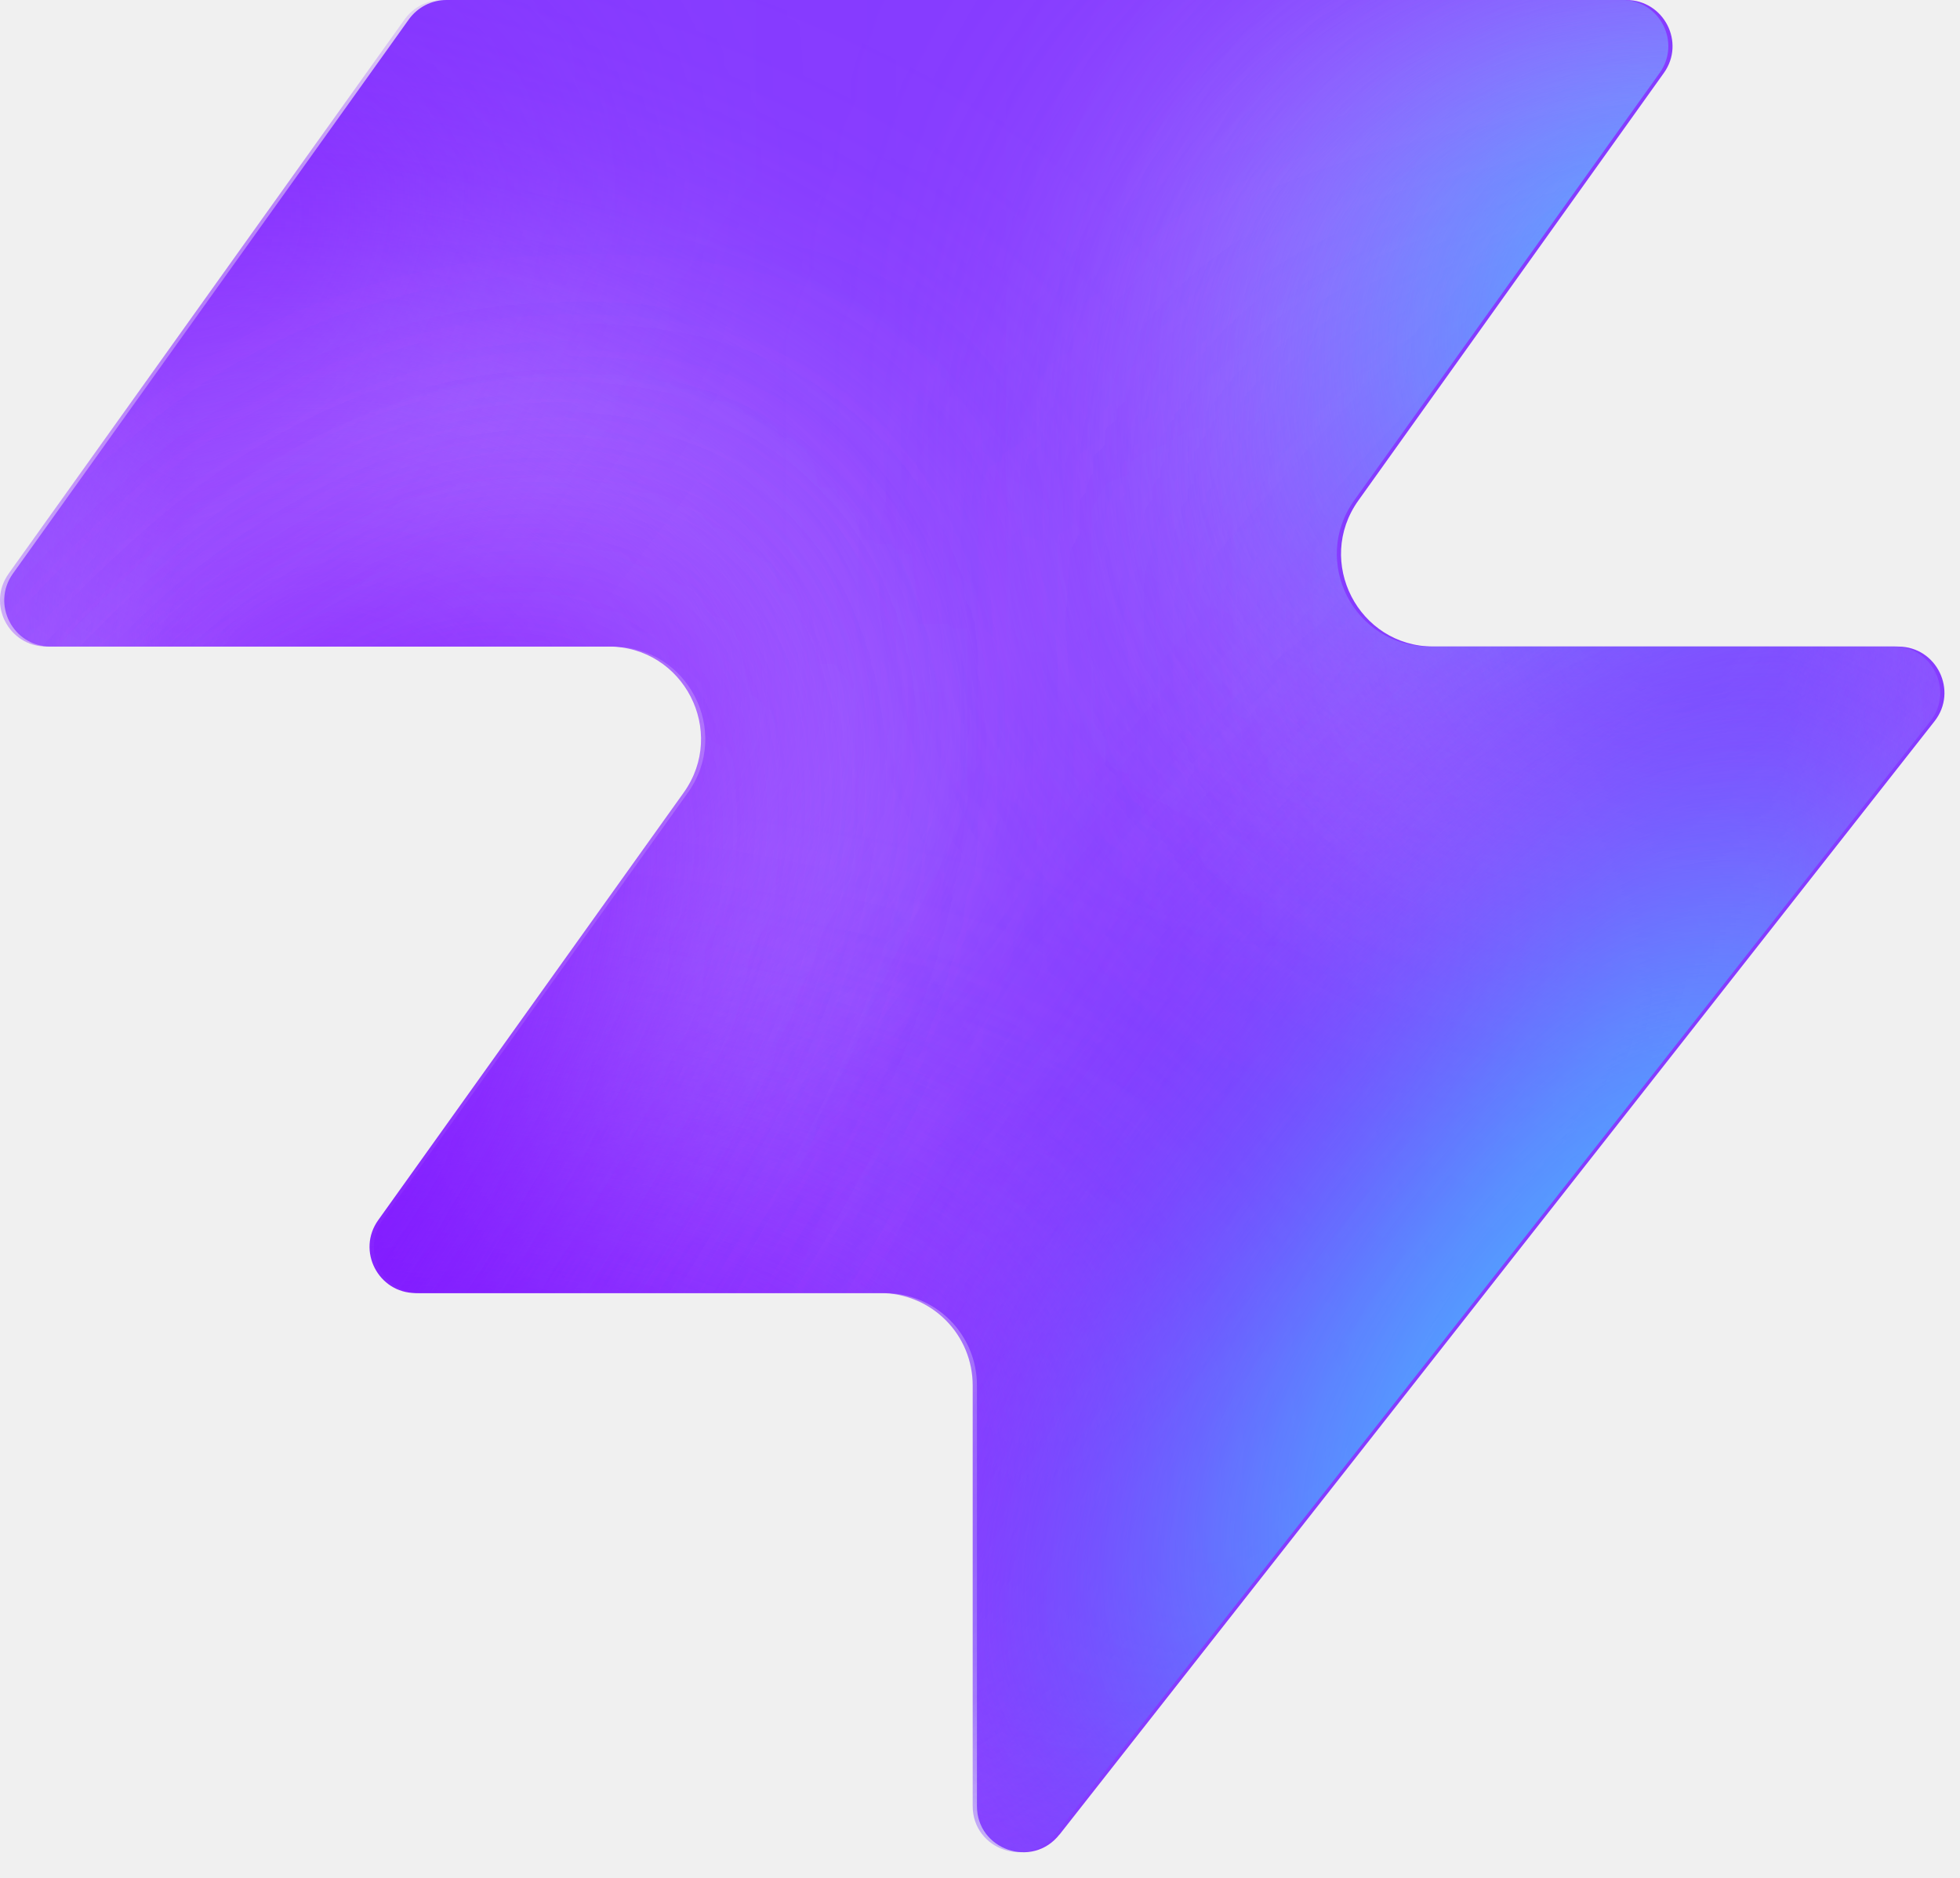
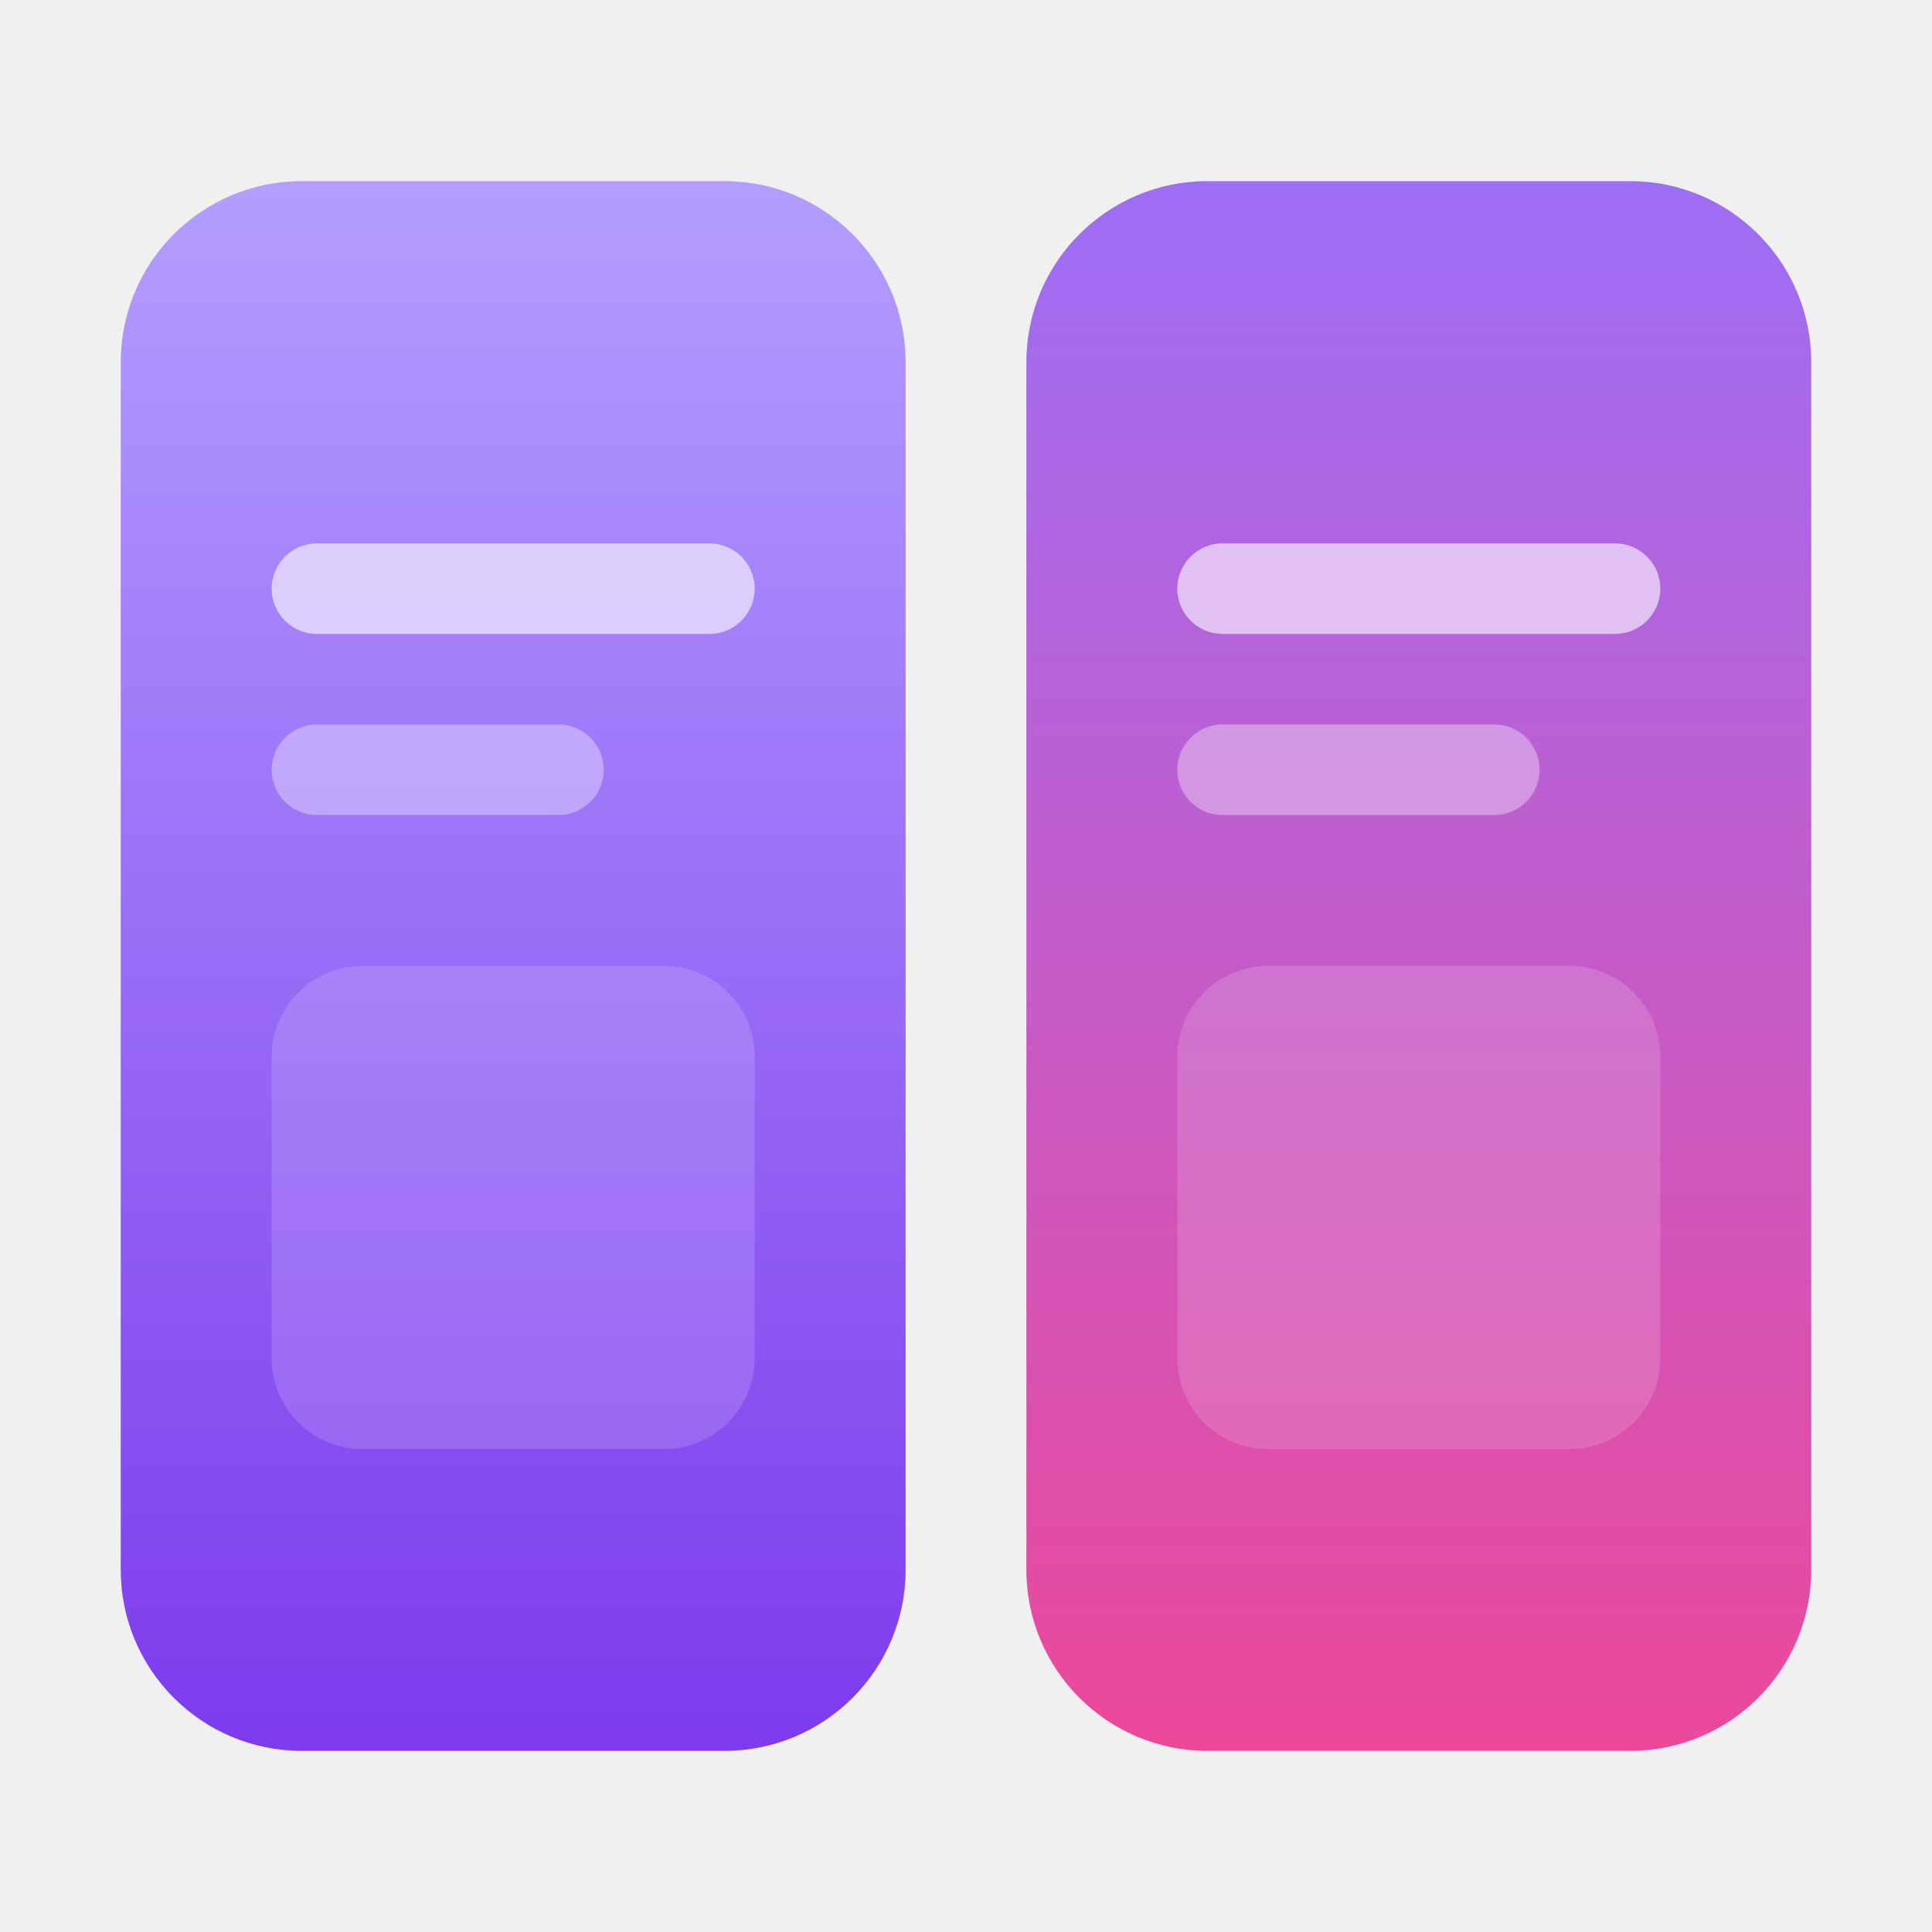
- <svg xmlns="http://www.w3.org/2000/svg" width="48" height="46" fill="none" viewBox="0 0 48 46">
-   <path fill="#863bff" d="M25.946 44.938c-.664.845-2.021.375-2.021-.698V33.937a2.26 2.26 0 0 0-2.262-2.262H10.287c-.92 0-1.456-1.04-.92-1.788l7.48-10.471c1.07-1.497 0-3.578-1.842-3.578H1.237c-.92 0-1.456-1.04-.92-1.788L10.013.474c.214-.297.556-.474.92-.474h28.894c.92 0 1.456 1.04.92 1.788l-7.48 10.471c-1.07 1.498 0 3.579 1.842 3.579h11.377c.943 0 1.473 1.088.89 1.83L25.947 44.94z" style="fill:#863bff;fill:color(display-p3 .525 .23 1);fill-opacity:1" />
-   <mask id="a" width="48" height="46" x="0" y="0" maskUnits="userSpaceOnUse" style="mask-type:alpha">
-     <path fill="#000" d="M25.842 44.938c-.664.844-2.021.375-2.021-.698V33.937a2.26 2.26 0 0 0-2.262-2.262H10.183c-.92 0-1.456-1.04-.92-1.788l7.48-10.471c1.07-1.498 0-3.579-1.842-3.579H1.133c-.92 0-1.456-1.04-.92-1.787L9.91.473c.214-.297.556-.474.92-.474h28.894c.92 0 1.456 1.04.92 1.788l-7.48 10.471c-1.07 1.498 0 3.578 1.842 3.578h11.377c.943 0 1.473 1.088.89 1.832L25.843 44.94z" style="fill:#000;fill-opacity:1" />
-   </mask>
-   <g mask="url(#a)">
-     <g filter="url(#b)">
-       <ellipse cx="5.508" cy="14.704" fill="#ede6ff" rx="5.508" ry="14.704" style="fill:#ede6ff;fill:color(display-p3 .927 .903 1);fill-opacity:1" transform="matrix(.00324 1 1 -.00324 -4.47 31.516)" />
-     </g>
-     <g filter="url(#c)">
-       <ellipse cx="10.399" cy="29.851" fill="#ede6ff" rx="10.399" ry="29.851" style="fill:#ede6ff;fill:color(display-p3 .927 .903 1);fill-opacity:1" transform="matrix(.00324 1 1 -.00324 -39.328 7.883)" />
-     </g>
-     <g filter="url(#d)">
-       <ellipse cx="5.508" cy="30.487" fill="#7e14ff" rx="5.508" ry="30.487" style="fill:#7e14ff;fill:color(display-p3 .492 .077 1);fill-opacity:1" transform="rotate(89.814 -25.913 -14.639)scale(1 -1)" />
-     </g>
-     <g filter="url(#e)">
-       <ellipse cx="5.508" cy="30.599" fill="#7e14ff" rx="5.508" ry="30.599" style="fill:#7e14ff;fill:color(display-p3 .492 .077 1);fill-opacity:1" transform="rotate(89.814 -32.644 -3.334)scale(1 -1)" />
-     </g>
-     <g filter="url(#f)">
-       <ellipse cx="5.508" cy="30.599" fill="#7e14ff" rx="5.508" ry="30.599" style="fill:#7e14ff;fill:color(display-p3 .492 .077 1);fill-opacity:1" transform="matrix(.00324 1 1 -.00324 -34.34 30.47)" />
-     </g>
-     <g filter="url(#g)">
-       <ellipse cx="14.072" cy="22.078" fill="#ede6ff" rx="14.072" ry="22.078" style="fill:#ede6ff;fill:color(display-p3 .927 .903 1);fill-opacity:1" transform="rotate(93.35 24.506 48.493)scale(-1 1)" />
-     </g>
-     <g filter="url(#h)">
-       <ellipse cx="3.47" cy="21.501" fill="#7e14ff" rx="3.47" ry="21.501" style="fill:#7e14ff;fill:color(display-p3 .492 .077 1);fill-opacity:1" transform="rotate(89.009 28.708 47.59)scale(-1 1)" />
-     </g>
-     <g filter="url(#i)">
-       <ellipse cx="3.47" cy="21.501" fill="#7e14ff" rx="3.47" ry="21.501" style="fill:#7e14ff;fill:color(display-p3 .492 .077 1);fill-opacity:1" transform="rotate(89.009 28.708 47.59)scale(-1 1)" />
-     </g>
-     <g filter="url(#j)">
-       <ellipse cx=".387" cy="8.972" fill="#7e14ff" rx="4.407" ry="29.108" style="fill:#7e14ff;fill:color(display-p3 .492 .077 1);fill-opacity:1" transform="rotate(39.51 .387 8.972)" />
-     </g>
-     <g filter="url(#k)">
-       <ellipse cx="47.523" cy="-6.092" fill="#7e14ff" rx="4.407" ry="29.108" style="fill:#7e14ff;fill:color(display-p3 .492 .077 1);fill-opacity:1" transform="rotate(37.892 47.523 -6.092)" />
-     </g>
-     <g filter="url(#l)">
-       <ellipse cx="41.412" cy="6.333" fill="#47bfff" rx="5.971" ry="9.665" style="fill:#47bfff;fill:color(display-p3 .28 .748 1);fill-opacity:1" transform="rotate(37.892 41.412 6.333)" />
-     </g>
-     <g filter="url(#m)">
-       <ellipse cx="-1.879" cy="38.332" fill="#7e14ff" rx="4.407" ry="29.108" style="fill:#7e14ff;fill:color(display-p3 .492 .077 1);fill-opacity:1" transform="rotate(37.892 -1.88 38.332)" />
-     </g>
-     <g filter="url(#n)">
-       <ellipse cx="-1.879" cy="38.332" fill="#7e14ff" rx="4.407" ry="29.108" style="fill:#7e14ff;fill:color(display-p3 .492 .077 1);fill-opacity:1" transform="rotate(37.892 -1.88 38.332)" />
-     </g>
-     <g filter="url(#o)">
-       <ellipse cx="35.651" cy="29.907" fill="#7e14ff" rx="4.407" ry="29.108" style="fill:#7e14ff;fill:color(display-p3 .492 .077 1);fill-opacity:1" transform="rotate(37.892 35.651 29.907)" />
-     </g>
-     <g filter="url(#p)">
-       <ellipse cx="38.418" cy="32.4" fill="#47bfff" rx="5.971" ry="15.297" style="fill:#47bfff;fill:color(display-p3 .28 .748 1);fill-opacity:1" transform="rotate(37.892 38.418 32.4)" />
-     </g>
-   </g>
+ <svg xmlns="http://www.w3.org/2000/svg" viewBox="0 0 32 32" fill="none">
  <defs>
-     <filter id="b" width="60.045" height="41.654" x="-19.77" y="16.149" color-interpolation-filters="sRGB" filterUnits="userSpaceOnUse">
-       <feFlood flood-opacity="0" result="BackgroundImageFix" />
-       <feBlend in="SourceGraphic" in2="BackgroundImageFix" result="shape" />
-       <feGaussianBlur result="effect1_foregroundBlur_2002_17158" stdDeviation="7.659" />
-     </filter>
-     <filter id="c" width="90.34" height="51.437" x="-54.613" y="-7.533" color-interpolation-filters="sRGB" filterUnits="userSpaceOnUse">
-       <feFlood flood-opacity="0" result="BackgroundImageFix" />
-       <feBlend in="SourceGraphic" in2="BackgroundImageFix" result="shape" />
-       <feGaussianBlur result="effect1_foregroundBlur_2002_17158" stdDeviation="7.659" />
-     </filter>
-     <filter id="d" width="79.355" height="29.4" x="-49.64" y="2.03" color-interpolation-filters="sRGB" filterUnits="userSpaceOnUse">
-       <feFlood flood-opacity="0" result="BackgroundImageFix" />
-       <feBlend in="SourceGraphic" in2="BackgroundImageFix" result="shape" />
-       <feGaussianBlur result="effect1_foregroundBlur_2002_17158" stdDeviation="4.596" />
-     </filter>
-     <filter id="e" width="79.579" height="29.4" x="-45.045" y="20.029" color-interpolation-filters="sRGB" filterUnits="userSpaceOnUse">
-       <feFlood flood-opacity="0" result="BackgroundImageFix" />
-       <feBlend in="SourceGraphic" in2="BackgroundImageFix" result="shape" />
-       <feGaussianBlur result="effect1_foregroundBlur_2002_17158" stdDeviation="4.596" />
-     </filter>
-     <filter id="f" width="79.579" height="29.4" x="-43.513" y="21.178" color-interpolation-filters="sRGB" filterUnits="userSpaceOnUse">
-       <feFlood flood-opacity="0" result="BackgroundImageFix" />
-       <feBlend in="SourceGraphic" in2="BackgroundImageFix" result="shape" />
-       <feGaussianBlur result="effect1_foregroundBlur_2002_17158" stdDeviation="4.596" />
-     </filter>
-     <filter id="g" width="74.749" height="58.852" x="15.756" y="-17.901" color-interpolation-filters="sRGB" filterUnits="userSpaceOnUse">
-       <feFlood flood-opacity="0" result="BackgroundImageFix" />
-       <feBlend in="SourceGraphic" in2="BackgroundImageFix" result="shape" />
-       <feGaussianBlur result="effect1_foregroundBlur_2002_17158" stdDeviation="7.659" />
-     </filter>
-     <filter id="h" width="61.377" height="25.362" x="23.548" y="2.284" color-interpolation-filters="sRGB" filterUnits="userSpaceOnUse">
-       <feFlood flood-opacity="0" result="BackgroundImageFix" />
-       <feBlend in="SourceGraphic" in2="BackgroundImageFix" result="shape" />
-       <feGaussianBlur result="effect1_foregroundBlur_2002_17158" stdDeviation="4.596" />
-     </filter>
-     <filter id="i" width="61.377" height="25.362" x="23.548" y="2.284" color-interpolation-filters="sRGB" filterUnits="userSpaceOnUse">
-       <feFlood flood-opacity="0" result="BackgroundImageFix" />
-       <feBlend in="SourceGraphic" in2="BackgroundImageFix" result="shape" />
-       <feGaussianBlur result="effect1_foregroundBlur_2002_17158" stdDeviation="4.596" />
-     </filter>
-     <filter id="j" width="56.045" height="63.649" x="-27.636" y="-22.853" color-interpolation-filters="sRGB" filterUnits="userSpaceOnUse">
-       <feFlood flood-opacity="0" result="BackgroundImageFix" />
-       <feBlend in="SourceGraphic" in2="BackgroundImageFix" result="shape" />
-       <feGaussianBlur result="effect1_foregroundBlur_2002_17158" stdDeviation="4.596" />
-     </filter>
-     <filter id="k" width="54.814" height="64.646" x="20.116" y="-38.415" color-interpolation-filters="sRGB" filterUnits="userSpaceOnUse">
-       <feFlood flood-opacity="0" result="BackgroundImageFix" />
-       <feBlend in="SourceGraphic" in2="BackgroundImageFix" result="shape" />
-       <feGaussianBlur result="effect1_foregroundBlur_2002_17158" stdDeviation="4.596" />
-     </filter>
-     <filter id="l" width="33.541" height="35.313" x="24.641" y="-11.323" color-interpolation-filters="sRGB" filterUnits="userSpaceOnUse">
-       <feFlood flood-opacity="0" result="BackgroundImageFix" />
-       <feBlend in="SourceGraphic" in2="BackgroundImageFix" result="shape" />
-       <feGaussianBlur result="effect1_foregroundBlur_2002_17158" stdDeviation="4.596" />
-     </filter>
-     <filter id="m" width="54.814" height="64.646" x="-29.286" y="6.009" color-interpolation-filters="sRGB" filterUnits="userSpaceOnUse">
-       <feFlood flood-opacity="0" result="BackgroundImageFix" />
-       <feBlend in="SourceGraphic" in2="BackgroundImageFix" result="shape" />
-       <feGaussianBlur result="effect1_foregroundBlur_2002_17158" stdDeviation="4.596" />
-     </filter>
-     <filter id="n" width="54.814" height="64.646" x="-29.286" y="6.009" color-interpolation-filters="sRGB" filterUnits="userSpaceOnUse">
-       <feFlood flood-opacity="0" result="BackgroundImageFix" />
-       <feBlend in="SourceGraphic" in2="BackgroundImageFix" result="shape" />
-       <feGaussianBlur result="effect1_foregroundBlur_2002_17158" stdDeviation="4.596" />
-     </filter>
-     <filter id="o" width="54.814" height="64.646" x="8.244" y="-2.416" color-interpolation-filters="sRGB" filterUnits="userSpaceOnUse">
-       <feFlood flood-opacity="0" result="BackgroundImageFix" />
-       <feBlend in="SourceGraphic" in2="BackgroundImageFix" result="shape" />
-       <feGaussianBlur result="effect1_foregroundBlur_2002_17158" stdDeviation="4.596" />
-     </filter>
-     <filter id="p" width="39.409" height="43.623" x="18.713" y="10.588" color-interpolation-filters="sRGB" filterUnits="userSpaceOnUse">
-       <feFlood flood-opacity="0" result="BackgroundImageFix" />
-       <feBlend in="SourceGraphic" in2="BackgroundImageFix" result="shape" />
-       <feGaussianBlur result="effect1_foregroundBlur_2002_17158" stdDeviation="4.596" />
-     </filter>
+     <linearGradient id="pd-fl" x1="0" y1="0" x2="0" y2="1">
+       <stop offset="0%" stop-color="#b49eff" />
+       <stop offset="100%" stop-color="#7c3aed" />
+     </linearGradient>
+     <linearGradient id="pd-fr" x1="0" y1="0" x2="0" y2="1">
+       <stop offset="0%" stop-color="#9d6ef6" />
+       <stop offset="100%" stop-color="#ec4899" />
+     </linearGradient>
  </defs>
+   <rect x="2" y="3" width="13" height="26" rx="3" fill="url(#pd-fl)" />
+   <rect x="4.5" y="9" width="8" height="1.5" rx="0.75" fill="white" fill-opacity="0.6" />
+   <rect x="4.5" y="12" width="5.5" height="1.5" rx="0.75" fill="white" fill-opacity="0.35" />
+   <rect x="4.5" y="16" width="8" height="8" rx="1.5" fill="white" fill-opacity="0.15" />
+   <rect x="17" y="3" width="13" height="26" rx="3" fill="url(#pd-fr)" />
+   <rect x="19.5" y="9" width="8" height="1.5" rx="0.75" fill="white" fill-opacity="0.6" />
+   <rect x="19.5" y="12" width="6" height="1.5" rx="0.75" fill="white" fill-opacity="0.35" />
+   <rect x="19.5" y="16" width="8" height="8" rx="1.5" fill="white" fill-opacity="0.15" />
</svg>
